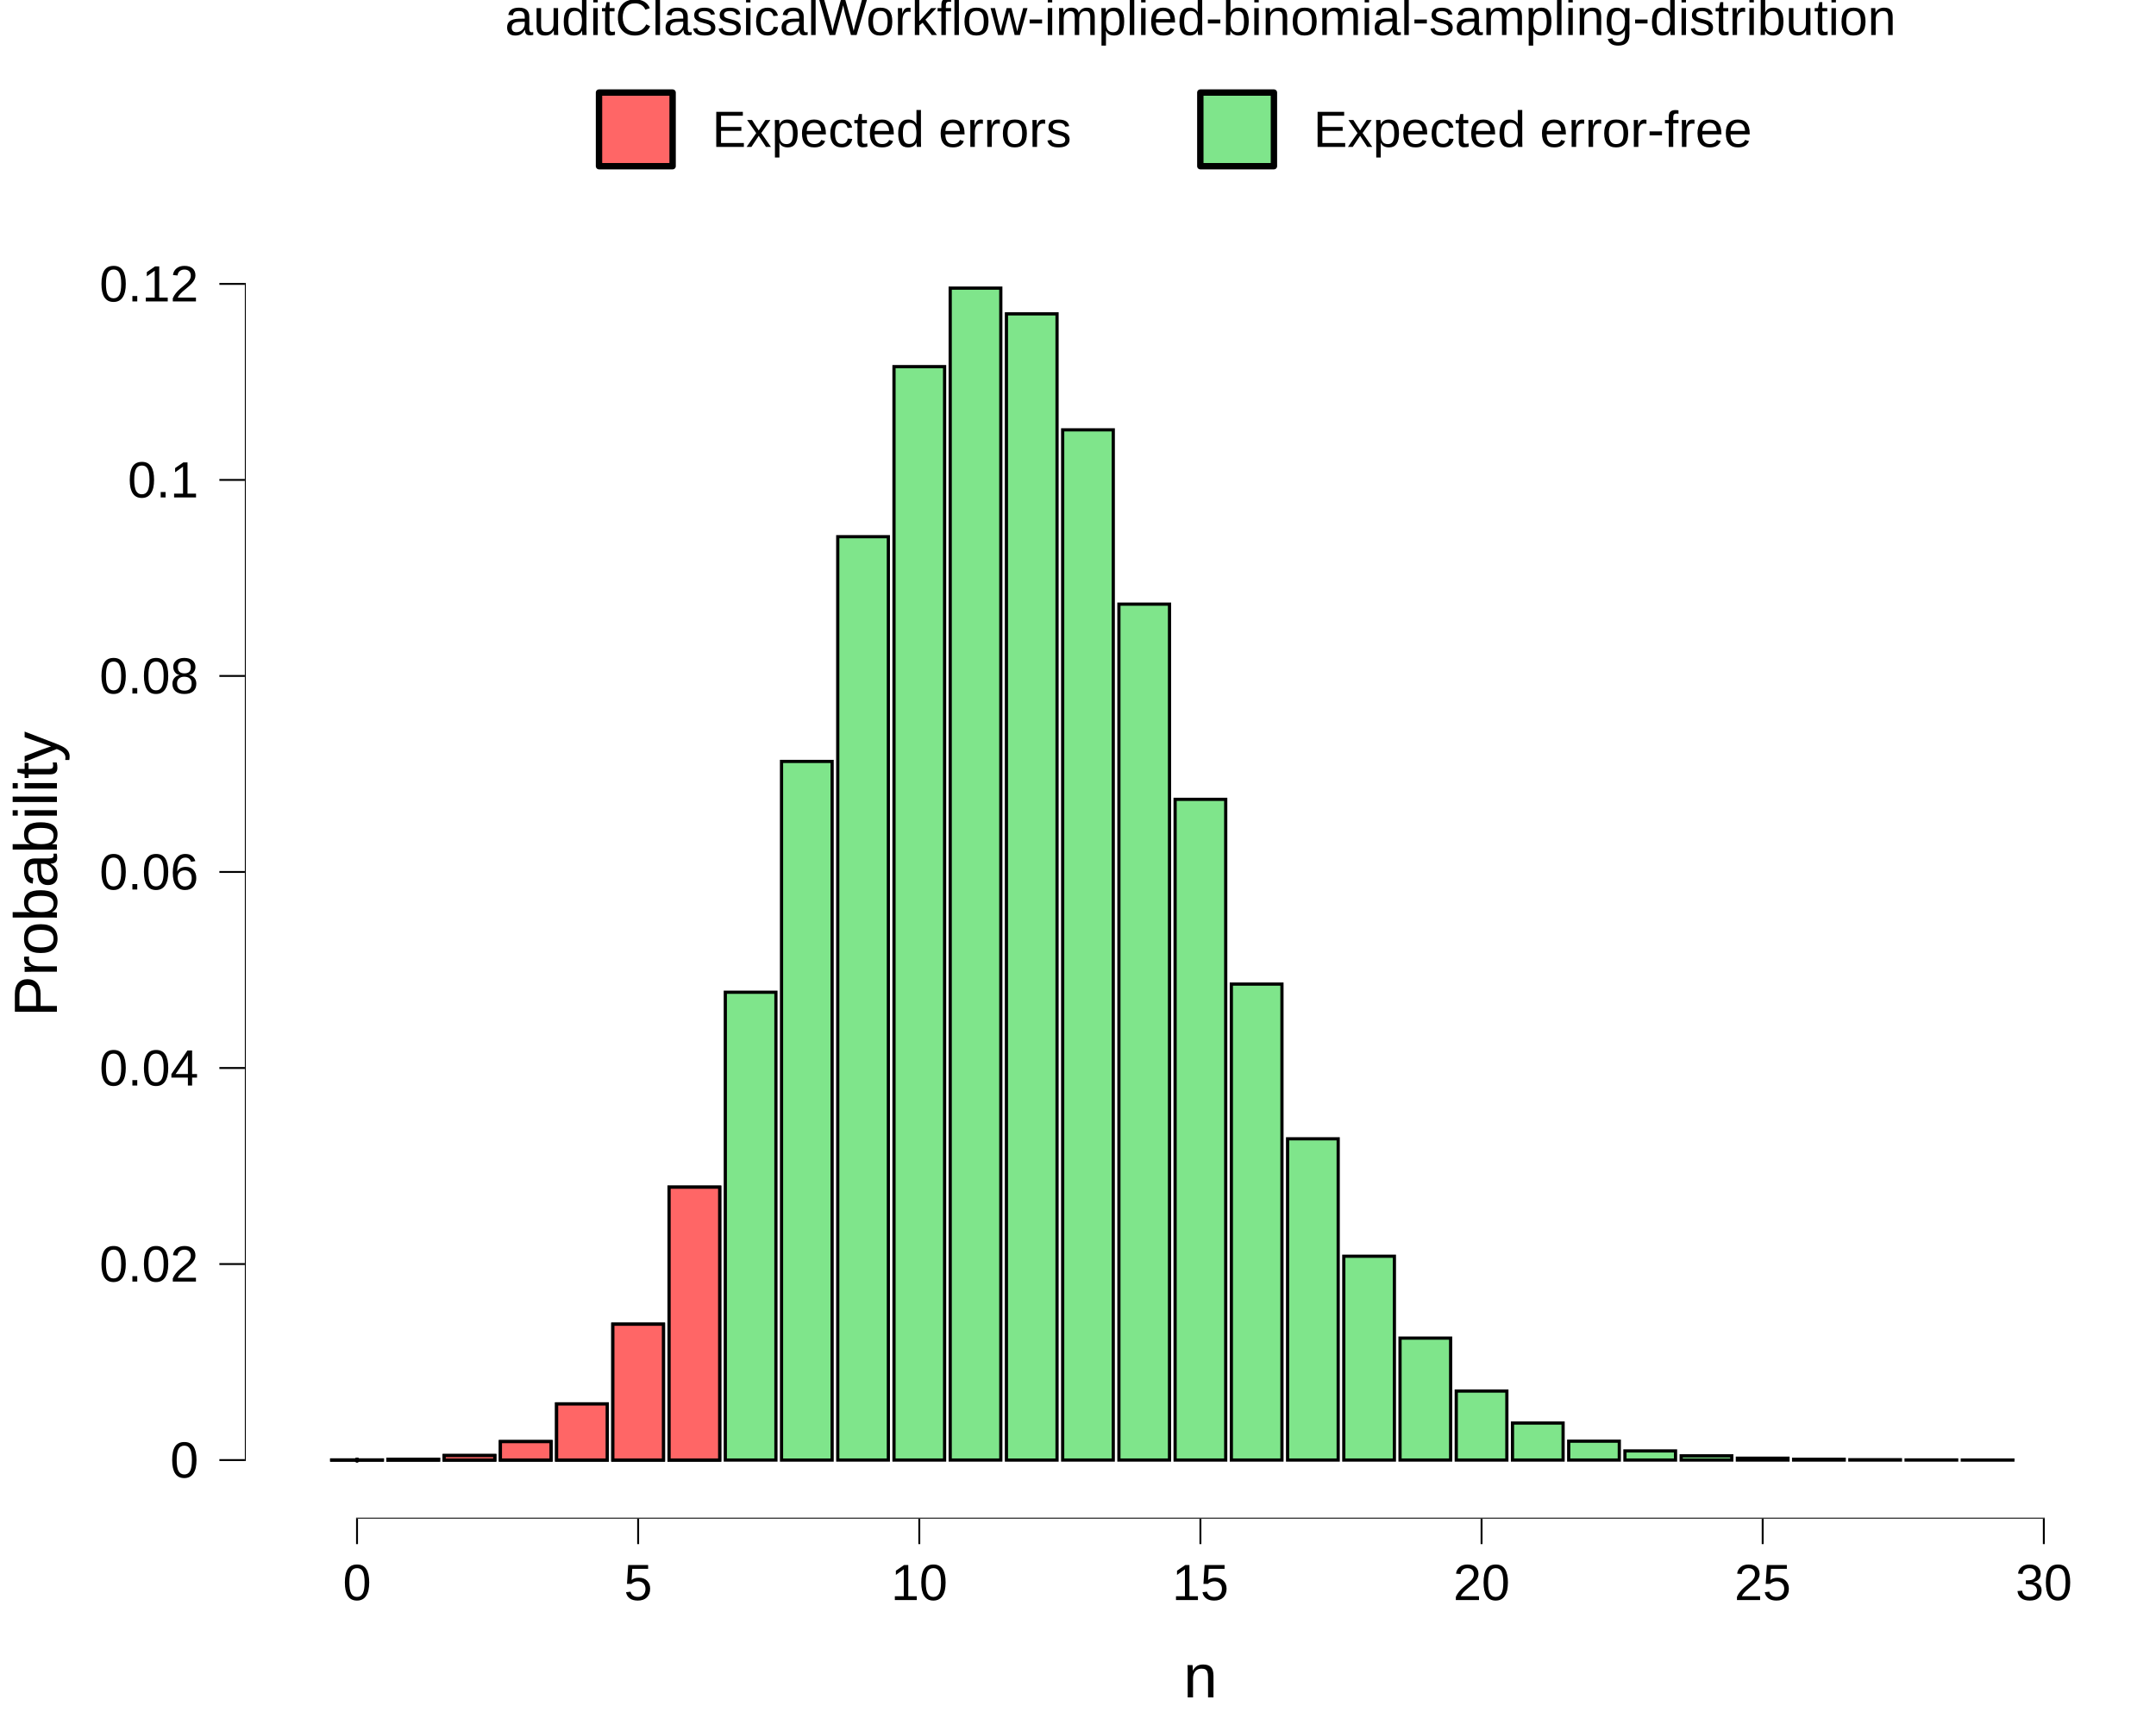
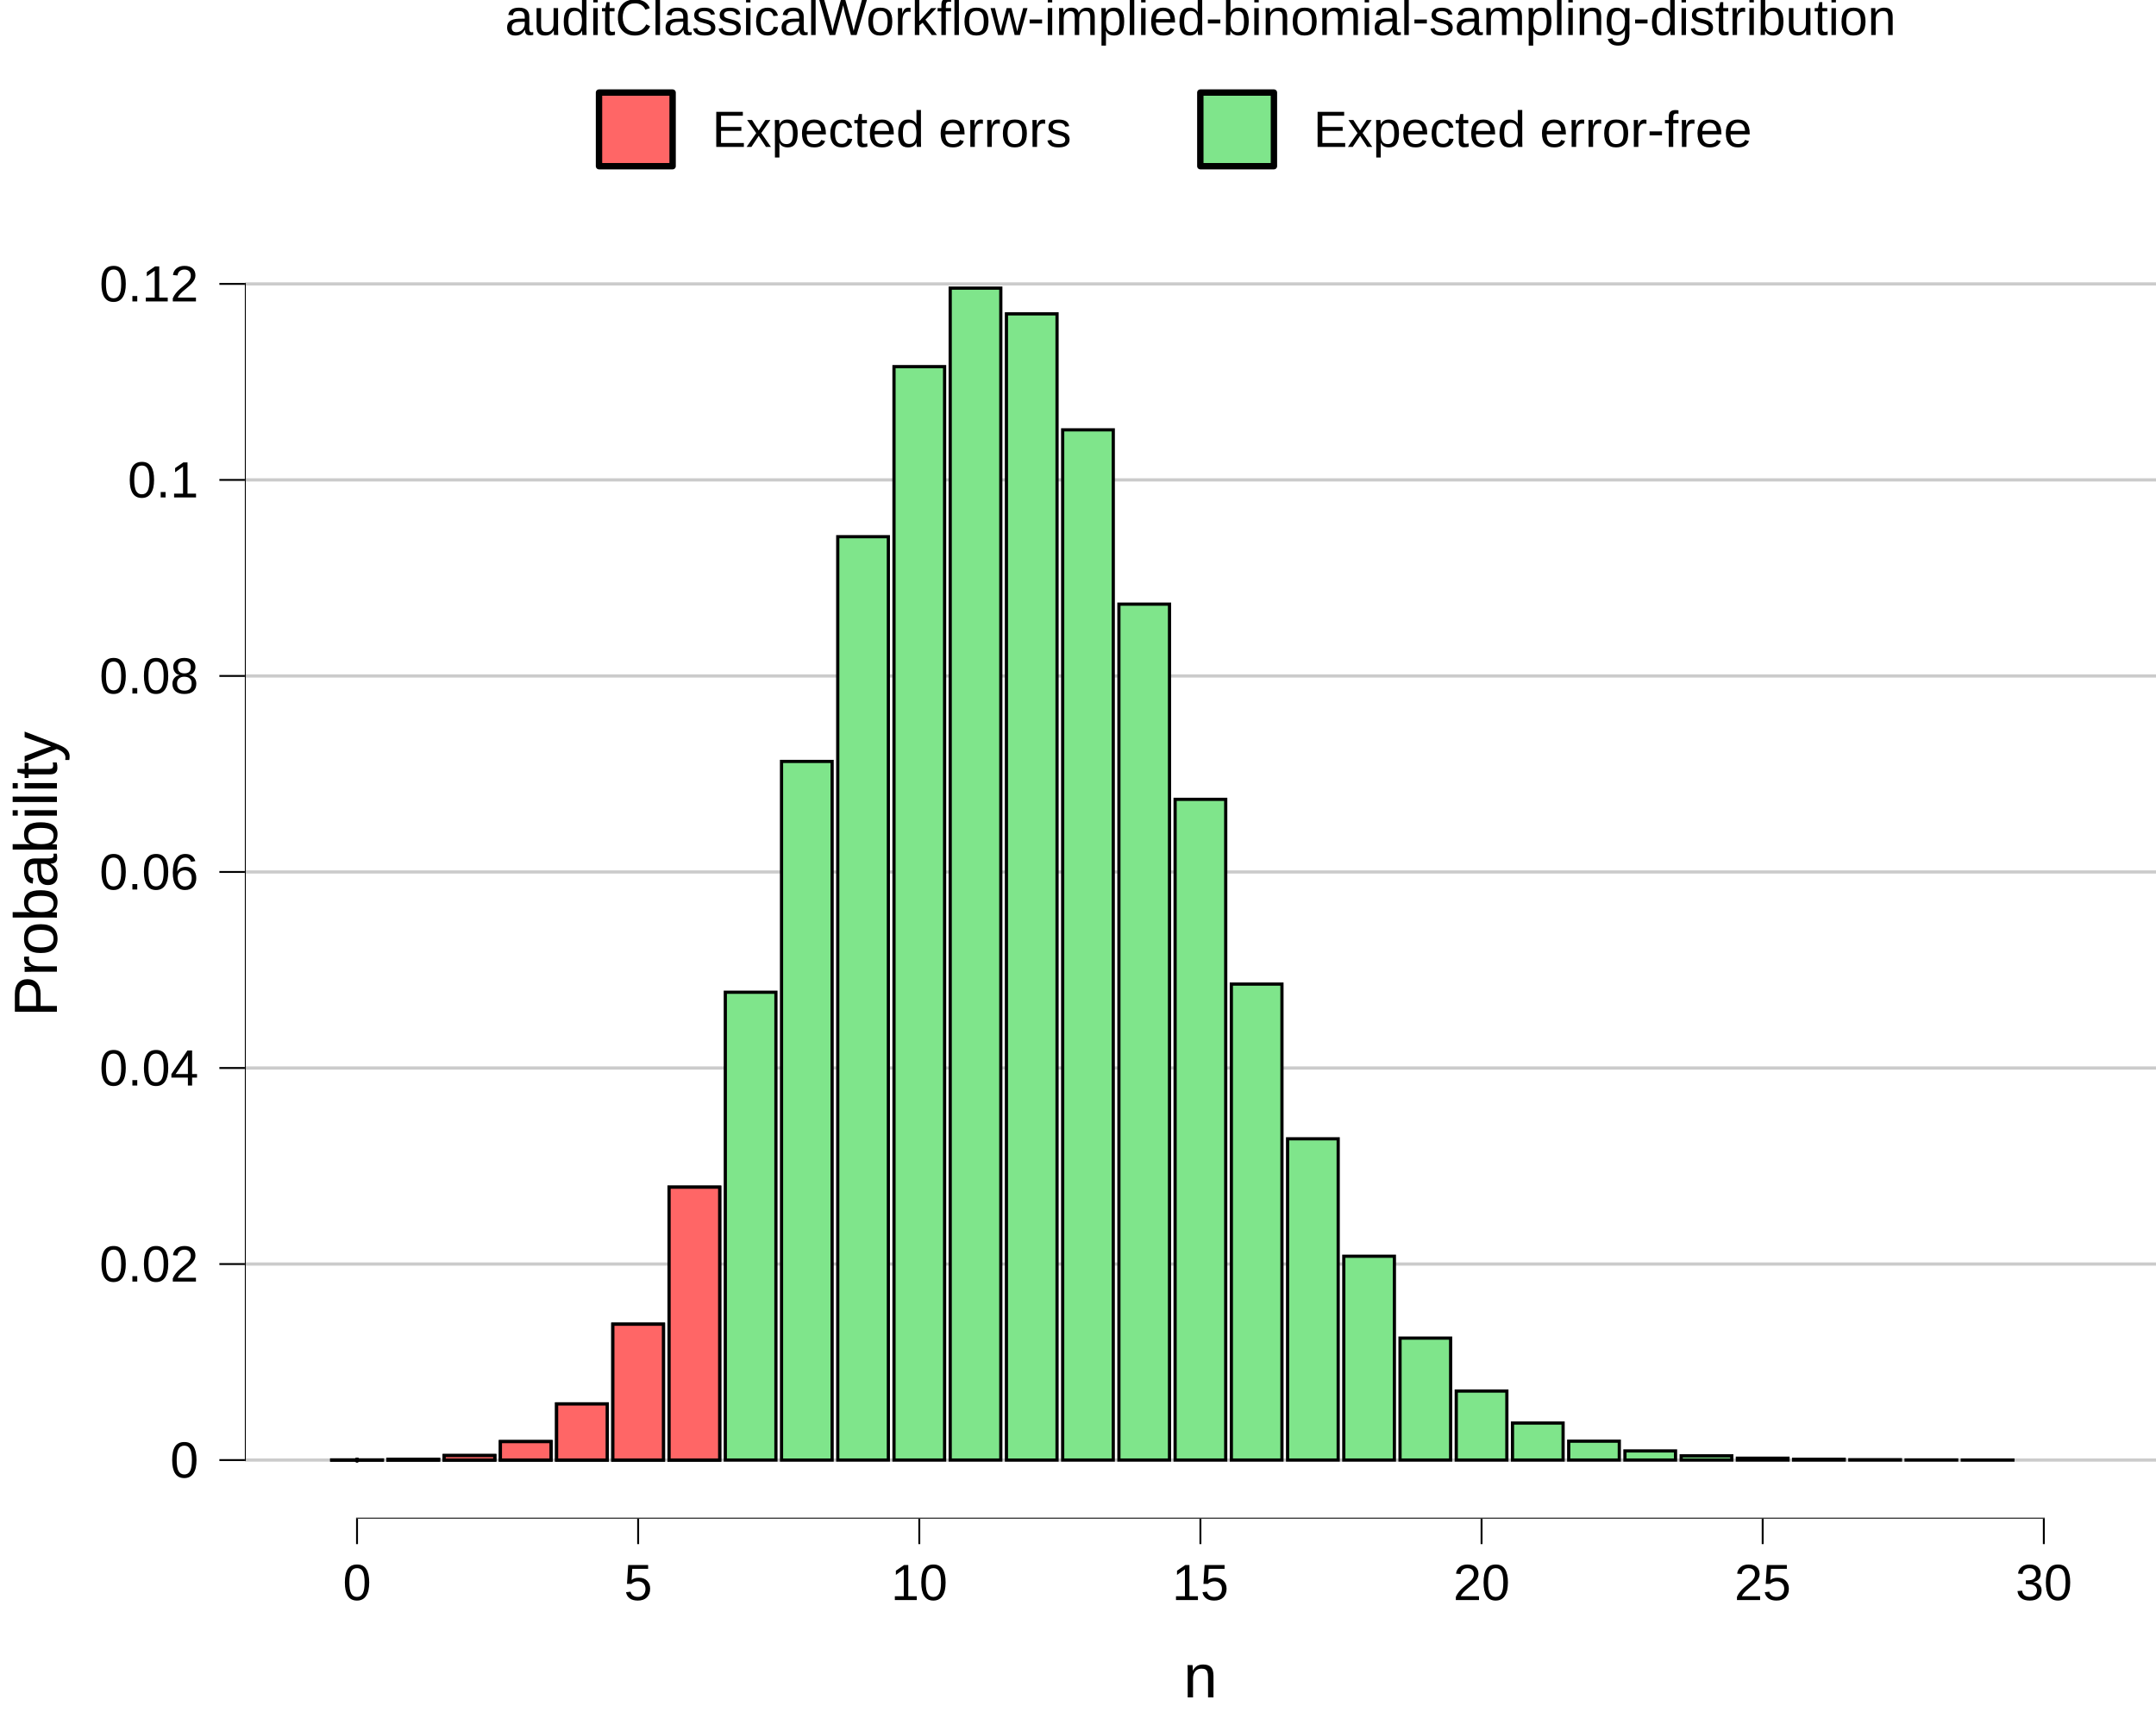
<svg xmlns="http://www.w3.org/2000/svg" viewBox="0 0 720.00 576.00">
  <defs>
    <style type="text/css">
    line, polyline, polygon, path, rect, circle {
      fill: none;
      stroke: #000000;
      stroke-linecap: round;
      stroke-linejoin: round;
      stroke-miterlimit: 10.00;
    }
  </style>
  </defs>
  <rect width="100%" height="100%" style="stroke: none; fill: #FFFFFF;" />
  <rect x="0.00" y="0.00" width="720.00" height="576.00" style="stroke-width: 10.67; stroke: none;" />
  <defs>
    <clipPath id="cpODEuNzd8NzIwLjAwfDUwNy4xMHw3Ni42NQ==">
      <rect x="81.77" y="76.65" width="638.23" height="430.45" />
    </clipPath>
  </defs>
  <rect x="81.77" y="76.65" width="638.23" height="430.45" style="stroke-width: 10.67; stroke: none;" clip-path="url(#cpODEuNzd8NzIwLjAwfDUwNy4xMHw3Ni42NQ==)" />
  <polyline points="81.77,454.80 720.00,454.80 " style="stroke-width: 0.00; stroke: none; stroke-linecap: butt;" clip-path="url(#cpODEuNzd8NzIwLjAwfDUwNy4xMHw3Ni42NQ==)" />
  <polyline points="81.77,389.35 720.00,389.35 " style="stroke-width: 0.00; stroke: none; stroke-linecap: butt;" clip-path="url(#cpODEuNzd8NzIwLjAwfDUwNy4xMHw3Ni42NQ==)" />
  <polyline points="81.77,323.89 720.00,323.89 " style="stroke-width: 0.00; stroke: none; stroke-linecap: butt;" clip-path="url(#cpODEuNzd8NzIwLjAwfDUwNy4xMHw3Ni42NQ==)" />
  <polyline points="81.77,258.44 720.00,258.44 " style="stroke-width: 0.00; stroke: none; stroke-linecap: butt;" clip-path="url(#cpODEuNzd8NzIwLjAwfDUwNy4xMHw3Ni42NQ==)" />
  <polyline points="81.77,192.98 720.00,192.98 " style="stroke-width: 0.00; stroke: none; stroke-linecap: butt;" clip-path="url(#cpODEuNzd8NzIwLjAwfDUwNy4xMHw3Ni42NQ==)" />
  <polyline points="81.77,127.53 720.00,127.53 " style="stroke-width: 0.00; stroke: none; stroke-linecap: butt;" clip-path="url(#cpODEuNzd8NzIwLjAwfDUwNy4xMHw3Ni42NQ==)" />
  <polyline points="166.17,507.10 166.17,76.65 " style="stroke-width: 0.00; stroke: none; stroke-linecap: butt;" clip-path="url(#cpODEuNzd8NzIwLjAwfDUwNy4xMHw3Ni42NQ==)" />
  <polyline points="260.05,507.10 260.05,76.65 " style="stroke-width: 0.00; stroke: none; stroke-linecap: butt;" clip-path="url(#cpODEuNzd8NzIwLjAwfDUwNy4xMHw3Ni42NQ==)" />
  <polyline points="353.94,507.10 353.94,76.65 " style="stroke-width: 0.00; stroke: none; stroke-linecap: butt;" clip-path="url(#cpODEuNzd8NzIwLjAwfDUwNy4xMHw3Ni42NQ==)" />
  <polyline points="447.83,507.10 447.83,76.65 " style="stroke-width: 0.00; stroke: none; stroke-linecap: butt;" clip-path="url(#cpODEuNzd8NzIwLjAwfDUwNy4xMHw3Ni42NQ==)" />
  <polyline points="541.71,507.10 541.71,76.65 " style="stroke-width: 0.00; stroke: none; stroke-linecap: butt;" clip-path="url(#cpODEuNzd8NzIwLjAwfDUwNy4xMHw3Ni42NQ==)" />
  <polyline points="635.60,507.10 635.60,76.65 " style="stroke-width: 0.00; stroke: none; stroke-linecap: butt;" clip-path="url(#cpODEuNzd8NzIwLjAwfDUwNy4xMHw3Ni42NQ==)" />
-   <polyline points="81.77,487.53 720.00,487.53 " style="stroke-width: 0.00; stroke: #CBCBCB; stroke-linecap: butt;" clip-path="url(#cpODEuNzd8NzIwLjAwfDUwNy4xMHw3Ni42NQ==)" />
-   <polyline points="81.77,422.08 720.00,422.08 " style="stroke-width: 0.00; stroke: #CBCBCB; stroke-linecap: butt;" clip-path="url(#cpODEuNzd8NzIwLjAwfDUwNy4xMHw3Ni42NQ==)" />
-   <polyline points="81.77,356.62 720.00,356.62 " style="stroke-width: 0.00; stroke: #CBCBCB; stroke-linecap: butt;" clip-path="url(#cpODEuNzd8NzIwLjAwfDUwNy4xMHw3Ni42NQ==)" />
-   <polyline points="81.77,291.16 720.00,291.16 " style="stroke-width: 0.00; stroke: #CBCBCB; stroke-linecap: butt;" clip-path="url(#cpODEuNzd8NzIwLjAwfDUwNy4xMHw3Ni42NQ==)" />
-   <polyline points="81.77,225.71 720.00,225.71 " style="stroke-width: 0.00; stroke: #CBCBCB; stroke-linecap: butt;" clip-path="url(#cpODEuNzd8NzIwLjAwfDUwNy4xMHw3Ni42NQ==)" />
-   <polyline points="81.77,160.25 720.00,160.25 " style="stroke-width: 0.00; stroke: #CBCBCB; stroke-linecap: butt;" clip-path="url(#cpODEuNzd8NzIwLjAwfDUwNy4xMHw3Ni42NQ==)" />
-   <polyline points="81.77,94.80 720.00,94.80 " style="stroke-width: 0.00; stroke: #CBCBCB; stroke-linecap: butt;" clip-path="url(#cpODEuNzd8NzIwLjAwfDUwNy4xMHw3Ni42NQ==)" />
+   <polyline points="81.77,487.53 720.00,487.53 " style="stroke-width: 1.07; stroke: #CBCBCB; stroke-linecap: butt;" clip-path="url(#cpODEuNzd8NzIwLjAwfDUwNy4xMHw3Ni42NQ==)" />
+   <polyline points="81.77,422.08 720.00,422.08 " style="stroke-width: 1.07; stroke: #CBCBCB; stroke-linecap: butt;" clip-path="url(#cpODEuNzd8NzIwLjAwfDUwNy4xMHw3Ni42NQ==)" />
+   <polyline points="81.77,356.62 720.00,356.62 " style="stroke-width: 1.07; stroke: #CBCBCB; stroke-linecap: butt;" clip-path="url(#cpODEuNzd8NzIwLjAwfDUwNy4xMHw3Ni42NQ==)" />
+   <polyline points="81.77,291.16 720.00,291.16 " style="stroke-width: 1.07; stroke: #CBCBCB; stroke-linecap: butt;" clip-path="url(#cpODEuNzd8NzIwLjAwfDUwNy4xMHw3Ni42NQ==)" />
+   <polyline points="81.77,225.71 720.00,225.71 " style="stroke-width: 1.07; stroke: #CBCBCB; stroke-linecap: butt;" clip-path="url(#cpODEuNzd8NzIwLjAwfDUwNy4xMHw3Ni42NQ==)" />
+   <polyline points="81.77,160.25 720.00,160.25 " style="stroke-width: 1.07; stroke: #CBCBCB; stroke-linecap: butt;" clip-path="url(#cpODEuNzd8NzIwLjAwfDUwNy4xMHw3Ni42NQ==)" />
+   <polyline points="81.77,94.80 720.00,94.80 " style="stroke-width: 1.07; stroke: #CBCBCB; stroke-linecap: butt;" clip-path="url(#cpODEuNzd8NzIwLjAwfDUwNy4xMHw3Ni42NQ==)" />
  <polyline points="119.23,507.10 119.23,76.65 " style="stroke-width: 0.00; stroke: none; stroke-linecap: butt;" clip-path="url(#cpODEuNzd8NzIwLjAwfDUwNy4xMHw3Ni42NQ==)" />
  <polyline points="213.11,507.10 213.11,76.65 " style="stroke-width: 0.00; stroke: none; stroke-linecap: butt;" clip-path="url(#cpODEuNzd8NzIwLjAwfDUwNy4xMHw3Ni42NQ==)" />
  <polyline points="307.00,507.10 307.00,76.65 " style="stroke-width: 0.00; stroke: none; stroke-linecap: butt;" clip-path="url(#cpODEuNzd8NzIwLjAwfDUwNy4xMHw3Ni42NQ==)" />
  <polyline points="400.88,507.10 400.88,76.65 " style="stroke-width: 0.00; stroke: none; stroke-linecap: butt;" clip-path="url(#cpODEuNzd8NzIwLjAwfDUwNy4xMHw3Ni42NQ==)" />
  <polyline points="494.77,507.10 494.77,76.65 " style="stroke-width: 0.00; stroke: none; stroke-linecap: butt;" clip-path="url(#cpODEuNzd8NzIwLjAwfDUwNy4xMHw3Ni42NQ==)" />
  <polyline points="588.65,507.10 588.65,76.65 " style="stroke-width: 0.00; stroke: none; stroke-linecap: butt;" clip-path="url(#cpODEuNzd8NzIwLjAwfDUwNy4xMHw3Ni42NQ==)" />
  <polyline points="682.54,507.10 682.54,76.65 " style="stroke-width: 0.00; stroke: none; stroke-linecap: butt;" clip-path="url(#cpODEuNzd8NzIwLjAwfDUwNy4xMHw3Ni42NQ==)" />
  <polyline points="119.23,484.49 121.86,489.05 116.59,489.05 119.23,484.49 " style="stroke-width: 0.71; stroke: none;" clip-path="url(#cpODEuNzd8NzIwLjAwfDUwNy4xMHw3Ni42NQ==)" />
  <polyline points="119.23,484.49 121.86,489.05 116.59,489.05 119.23,484.49 " style="stroke-width: 0.71; stroke: none;" clip-path="url(#cpODEuNzd8NzIwLjAwfDUwNy4xMHw3Ni42NQ==)" />
  <rect x="110.78" y="487.51" width="16.90" height="0.02" style="stroke-width: 1.07; stroke-linecap: square; stroke-linejoin: miter; fill: #7FE58B;" clip-path="url(#cpODEuNzd8NzIwLjAwfDUwNy4xMHw3Ni42NQ==)" />
  <rect x="129.55" y="487.28" width="16.90" height="0.25" style="stroke-width: 1.07; stroke-linecap: square; stroke-linejoin: miter; fill: #7FE58B;" clip-path="url(#cpODEuNzd8NzIwLjAwfDUwNy4xMHw3Ni42NQ==)" />
  <rect x="148.33" y="486.02" width="16.90" height="1.51" style="stroke-width: 1.07; stroke-linecap: square; stroke-linejoin: miter; fill: #7FE58B;" clip-path="url(#cpODEuNzd8NzIwLjAwfDUwNy4xMHw3Ni42NQ==)" />
  <rect x="167.11" y="481.37" width="16.90" height="6.16" style="stroke-width: 1.07; stroke-linecap: square; stroke-linejoin: miter; fill: #7FE58B;" clip-path="url(#cpODEuNzd8NzIwLjAwfDUwNy4xMHw3Ni42NQ==)" />
  <rect x="185.88" y="468.79" width="16.90" height="18.74" style="stroke-width: 1.07; stroke-linecap: square; stroke-linejoin: miter; fill: #7FE58B;" clip-path="url(#cpODEuNzd8NzIwLjAwfDUwNy4xMHw3Ni42NQ==)" />
  <rect x="204.66" y="442.17" width="16.90" height="45.36" style="stroke-width: 1.07; stroke-linecap: square; stroke-linejoin: miter; fill: #7FE58B;" clip-path="url(#cpODEuNzd8NzIwLjAwfDUwNy4xMHw3Ni42NQ==)" />
  <rect x="223.44" y="396.41" width="16.90" height="91.12" style="stroke-width: 1.07; stroke-linecap: square; stroke-linejoin: miter; fill: #7FE58B;" clip-path="url(#cpODEuNzd8NzIwLjAwfDUwNy4xMHw3Ni42NQ==)" />
  <rect x="242.22" y="331.32" width="16.90" height="156.21" style="stroke-width: 1.07; stroke-linecap: square; stroke-linejoin: miter; fill: #7FE58B;" clip-path="url(#cpODEuNzd8NzIwLjAwfDUwNy4xMHw3Ni42NQ==)" />
  <rect x="260.99" y="254.25" width="16.90" height="233.29" style="stroke-width: 1.07; stroke-linecap: square; stroke-linejoin: miter; fill: #7FE58B;" clip-path="url(#cpODEuNzd8NzIwLjAwfDUwNy4xMHw3Ni42NQ==)" />
  <rect x="279.77" y="179.21" width="16.90" height="308.32" style="stroke-width: 1.07; stroke-linecap: square; stroke-linejoin: miter; fill: #7FE58B;" clip-path="url(#cpODEuNzd8NzIwLjAwfDUwNy4xMHw3Ni42NQ==)" />
  <rect x="298.55" y="122.42" width="16.90" height="365.11" style="stroke-width: 1.07; stroke-linecap: square; stroke-linejoin: miter; fill: #7FE58B;" clip-path="url(#cpODEuNzd8NzIwLjAwfDUwNy4xMHw3Ni42NQ==)" />
  <rect x="317.32" y="96.21" width="16.90" height="391.32" style="stroke-width: 1.07; stroke-linecap: square; stroke-linejoin: miter; fill: #7FE58B;" clip-path="url(#cpODEuNzd8NzIwLjAwfDUwNy4xMHw3Ni42NQ==)" />
  <rect x="336.10" y="104.80" width="16.90" height="382.74" style="stroke-width: 1.07; stroke-linecap: square; stroke-linejoin: miter; fill: #7FE58B;" clip-path="url(#cpODEuNzd8NzIwLjAwfDUwNy4xMHw3Ni42NQ==)" />
  <rect x="354.88" y="143.53" width="16.90" height="344.00" style="stroke-width: 1.07; stroke-linecap: square; stroke-linejoin: miter; fill: #7FE58B;" clip-path="url(#cpODEuNzd8NzIwLjAwfDUwNy4xMHw3Ni42NQ==)" />
  <rect x="373.66" y="201.73" width="16.90" height="285.80" style="stroke-width: 1.07; stroke-linecap: square; stroke-linejoin: miter; fill: #7FE58B;" clip-path="url(#cpODEuNzd8NzIwLjAwfDUwNy4xMHw3Ni42NQ==)" />
  <rect x="392.43" y="266.91" width="16.90" height="220.62" style="stroke-width: 1.07; stroke-linecap: square; stroke-linejoin: miter; fill: #7FE58B;" clip-path="url(#cpODEuNzd8NzIwLjAwfDUwNy4xMHw3Ni42NQ==)" />
  <rect x="411.21" y="328.60" width="16.90" height="158.93" style="stroke-width: 1.07; stroke-linecap: square; stroke-linejoin: miter; fill: #7FE58B;" clip-path="url(#cpODEuNzd8NzIwLjAwfDUwNy4xMHw3Ni42NQ==)" />
  <rect x="429.99" y="380.26" width="16.90" height="107.27" style="stroke-width: 1.07; stroke-linecap: square; stroke-linejoin: miter; fill: #7FE58B;" clip-path="url(#cpODEuNzd8NzIwLjAwfDUwNy4xMHw3Ni42NQ==)" />
  <rect x="448.76" y="419.47" width="16.90" height="68.06" style="stroke-width: 1.07; stroke-linecap: square; stroke-linejoin: miter; fill: #7FE58B;" clip-path="url(#cpODEuNzd8NzIwLjAwfDUwNy4xMHw3Ni42NQ==)" />
  <rect x="467.54" y="446.81" width="16.90" height="40.72" style="stroke-width: 1.07; stroke-linecap: square; stroke-linejoin: miter; fill: #7FE58B;" clip-path="url(#cpODEuNzd8NzIwLjAwfDUwNy4xMHw3Ni42NQ==)" />
  <rect x="486.32" y="464.49" width="16.90" height="23.04" style="stroke-width: 1.07; stroke-linecap: square; stroke-linejoin: miter; fill: #7FE58B;" clip-path="url(#cpODEuNzd8NzIwLjAwfDUwNy4xMHw3Ni42NQ==)" />
  <rect x="505.10" y="475.17" width="16.90" height="12.36" style="stroke-width: 1.07; stroke-linecap: square; stroke-linejoin: miter; fill: #7FE58B;" clip-path="url(#cpODEuNzd8NzIwLjAwfDUwNy4xMHw3Ni42NQ==)" />
  <rect x="523.87" y="481.23" width="16.90" height="6.30" style="stroke-width: 1.07; stroke-linecap: square; stroke-linejoin: miter; fill: #7FE58B;" clip-path="url(#cpODEuNzd8NzIwLjAwfDUwNy4xMHw3Ni42NQ==)" />
  <rect x="542.65" y="484.48" width="16.90" height="3.05" style="stroke-width: 1.07; stroke-linecap: square; stroke-linejoin: miter; fill: #7FE58B;" clip-path="url(#cpODEuNzd8NzIwLjAwfDUwNy4xMHw3Ni42NQ==)" />
  <rect x="561.43" y="486.12" width="16.90" height="1.41" style="stroke-width: 1.07; stroke-linecap: square; stroke-linejoin: miter; fill: #7FE58B;" clip-path="url(#cpODEuNzd8NzIwLjAwfDUwNy4xMHw3Ni42NQ==)" />
  <rect x="580.20" y="486.91" width="16.90" height="0.62" style="stroke-width: 1.07; stroke-linecap: square; stroke-linejoin: miter; fill: #7FE58B;" clip-path="url(#cpODEuNzd8NzIwLjAwfDUwNy4xMHw3Ni42NQ==)" />
  <rect x="598.98" y="487.27" width="16.90" height="0.26" style="stroke-width: 1.07; stroke-linecap: square; stroke-linejoin: miter; fill: #7FE58B;" clip-path="url(#cpODEuNzd8NzIwLjAwfDUwNy4xMHw3Ni42NQ==)" />
  <rect x="617.76" y="487.42" width="16.90" height="0.11" style="stroke-width: 1.07; stroke-linecap: square; stroke-linejoin: miter; fill: #7FE58B;" clip-path="url(#cpODEuNzd8NzIwLjAwfDUwNy4xMHw3Ni42NQ==)" />
  <rect x="636.54" y="487.49" width="16.90" height="0.04" style="stroke-width: 1.07; stroke-linecap: square; stroke-linejoin: miter; fill: #7FE58B;" clip-path="url(#cpODEuNzd8NzIwLjAwfDUwNy4xMHw3Ni42NQ==)" />
  <rect x="655.31" y="487.52" width="16.90" height="0.02" style="stroke-width: 1.07; stroke-linecap: square; stroke-linejoin: miter; fill: #7FE58B;" clip-path="url(#cpODEuNzd8NzIwLjAwfDUwNy4xMHw3Ni42NQ==)" />
  <rect x="674.09" y="487.53" width="16.90" height="0.00" style="stroke-width: 1.07; stroke-linecap: square; stroke-linejoin: miter; fill: #7FE58B;" clip-path="url(#cpODEuNzd8NzIwLjAwfDUwNy4xMHw3Ni42NQ==)" />
  <rect x="110.78" y="487.51" width="16.90" height="0.02" style="stroke-width: 1.07; stroke-linecap: square; stroke-linejoin: miter; fill: #FF6666;" clip-path="url(#cpODEuNzd8NzIwLjAwfDUwNy4xMHw3Ni42NQ==)" />
  <rect x="129.55" y="487.28" width="16.90" height="0.25" style="stroke-width: 1.07; stroke-linecap: square; stroke-linejoin: miter; fill: #FF6666;" clip-path="url(#cpODEuNzd8NzIwLjAwfDUwNy4xMHw3Ni42NQ==)" />
  <rect x="148.33" y="486.02" width="16.90" height="1.51" style="stroke-width: 1.07; stroke-linecap: square; stroke-linejoin: miter; fill: #FF6666;" clip-path="url(#cpODEuNzd8NzIwLjAwfDUwNy4xMHw3Ni42NQ==)" />
  <rect x="167.11" y="481.37" width="16.90" height="6.16" style="stroke-width: 1.07; stroke-linecap: square; stroke-linejoin: miter; fill: #FF6666;" clip-path="url(#cpODEuNzd8NzIwLjAwfDUwNy4xMHw3Ni42NQ==)" />
  <rect x="185.88" y="468.79" width="16.90" height="18.74" style="stroke-width: 1.07; stroke-linecap: square; stroke-linejoin: miter; fill: #FF6666;" clip-path="url(#cpODEuNzd8NzIwLjAwfDUwNy4xMHw3Ni42NQ==)" />
  <rect x="204.66" y="442.17" width="16.90" height="45.36" style="stroke-width: 1.07; stroke-linecap: square; stroke-linejoin: miter; fill: #FF6666;" clip-path="url(#cpODEuNzd8NzIwLjAwfDUwNy4xMHw3Ni42NQ==)" />
  <rect x="223.44" y="396.41" width="16.90" height="91.12" style="stroke-width: 1.07; stroke-linecap: square; stroke-linejoin: miter; fill: #FF6666;" clip-path="url(#cpODEuNzd8NzIwLjAwfDUwNy4xMHw3Ni42NQ==)" />
  <circle cx="119.23" cy="487.53" r="0.35pt" style="stroke-width: 0.71; fill: #000000;" clip-path="url(#cpODEuNzd8NzIwLjAwfDUwNy4xMHw3Ni42NQ==)" />
  <circle cx="119.23" cy="487.53" r="0.35pt" style="stroke-width: 0.71; fill: #000000;" clip-path="url(#cpODEuNzd8NzIwLjAwfDUwNy4xMHw3Ni42NQ==)" />
  <line x1="118.91" y1="507.10" x2="682.86" y2="507.10" style="stroke-width: 0.64; stroke-linecap: butt;" clip-path="url(#cpODEuNzd8NzIwLjAwfDUwNy4xMHw3Ni42NQ==)" />
  <line x1="81.77" y1="487.85" x2="81.77" y2="94.48" style="stroke-width: 0.64; stroke-linecap: butt;" clip-path="url(#cpODEuNzd8NzIwLjAwfDUwNy4xMHw3Ni42NQ==)" />
  <rect x="81.77" y="76.65" width="638.23" height="430.45" style="stroke-width: 0.00; stroke: none;" clip-path="url(#cpODEuNzd8NzIwLjAwfDUwNy4xMHw3Ni42NQ==)" />
  <defs>
    <clipPath id="cpMC4wMHw3MjAuMDB8NTc2LjAwfDAuMDA=">
      <rect x="0.00" y="0.00" width="720.00" height="576.00" />
    </clipPath>
  </defs>
  <polyline points="81.77,507.10 81.77,76.65 " style="stroke-width: 0.00; stroke: none; stroke-linecap: butt;" clip-path="url(#cpMC4wMHw3MjAuMDB8NTc2LjAwfDAuMDA=)" />
  <g clip-path="url(#cpMC4wMHw3MjAuMDB8NTc2LjAwfDAuMDA=)">
    <text x="56.83" y="493.38" style="font-size: 17.00px; font-family: Liberation Sans;" textLength="9.45px" lengthAdjust="spacingAndGlyphs">0</text>
  </g>
  <g clip-path="url(#cpMC4wMHw3MjAuMDB8NTc2LjAwfDAuMDA=)">
    <text x="33.21" y="427.93" style="font-size: 17.00px; font-family: Liberation Sans;" textLength="33.08px" lengthAdjust="spacingAndGlyphs">0.02</text>
  </g>
  <g clip-path="url(#cpMC4wMHw3MjAuMDB8NTc2LjAwfDAuMDA=)">
    <text x="33.21" y="362.47" style="font-size: 17.00px; font-family: Liberation Sans;" textLength="33.08px" lengthAdjust="spacingAndGlyphs">0.04</text>
  </g>
  <g clip-path="url(#cpMC4wMHw3MjAuMDB8NTc2LjAwfDAuMDA=)">
    <text x="33.21" y="297.02" style="font-size: 17.00px; font-family: Liberation Sans;" textLength="33.08px" lengthAdjust="spacingAndGlyphs">0.06</text>
  </g>
  <g clip-path="url(#cpMC4wMHw3MjAuMDB8NTc2LjAwfDAuMDA=)">
    <text x="33.21" y="231.56" style="font-size: 17.00px; font-family: Liberation Sans;" textLength="33.08px" lengthAdjust="spacingAndGlyphs">0.08</text>
  </g>
  <g clip-path="url(#cpMC4wMHw3MjAuMDB8NTc2LjAwfDAuMDA=)">
    <text x="42.66" y="166.10" style="font-size: 17.00px; font-family: Liberation Sans;" textLength="23.62px" lengthAdjust="spacingAndGlyphs">0.1</text>
  </g>
  <g clip-path="url(#cpMC4wMHw3MjAuMDB8NTc2LjAwfDAuMDA=)">
    <text x="33.21" y="100.65" style="font-size: 17.00px; font-family: Liberation Sans;" textLength="33.08px" lengthAdjust="spacingAndGlyphs">0.12</text>
  </g>
  <polyline points="73.26,487.53 81.77,487.53 " style="stroke-width: 0.64; stroke-linecap: butt;" clip-path="url(#cpMC4wMHw3MjAuMDB8NTc2LjAwfDAuMDA=)" />
  <polyline points="73.26,422.08 81.77,422.08 " style="stroke-width: 0.64; stroke-linecap: butt;" clip-path="url(#cpMC4wMHw3MjAuMDB8NTc2LjAwfDAuMDA=)" />
  <polyline points="73.26,356.62 81.77,356.62 " style="stroke-width: 0.64; stroke-linecap: butt;" clip-path="url(#cpMC4wMHw3MjAuMDB8NTc2LjAwfDAuMDA=)" />
  <polyline points="73.26,291.16 81.77,291.16 " style="stroke-width: 0.64; stroke-linecap: butt;" clip-path="url(#cpMC4wMHw3MjAuMDB8NTc2LjAwfDAuMDA=)" />
  <polyline points="73.26,225.71 81.77,225.71 " style="stroke-width: 0.64; stroke-linecap: butt;" clip-path="url(#cpMC4wMHw3MjAuMDB8NTc2LjAwfDAuMDA=)" />
  <polyline points="73.26,160.25 81.77,160.25 " style="stroke-width: 0.64; stroke-linecap: butt;" clip-path="url(#cpMC4wMHw3MjAuMDB8NTc2LjAwfDAuMDA=)" />
  <polyline points="73.26,94.80 81.77,94.80 " style="stroke-width: 0.64; stroke-linecap: butt;" clip-path="url(#cpMC4wMHw3MjAuMDB8NTc2LjAwfDAuMDA=)" />
  <polyline points="81.77,507.10 720.00,507.10 " style="stroke-width: 0.00; stroke: none; stroke-linecap: butt;" clip-path="url(#cpMC4wMHw3MjAuMDB8NTc2LjAwfDAuMDA=)" />
  <polyline points="119.23,515.60 119.23,507.10 " style="stroke-width: 0.64; stroke-linecap: butt;" clip-path="url(#cpMC4wMHw3MjAuMDB8NTc2LjAwfDAuMDA=)" />
  <polyline points="213.11,515.60 213.11,507.10 " style="stroke-width: 0.64; stroke-linecap: butt;" clip-path="url(#cpMC4wMHw3MjAuMDB8NTc2LjAwfDAuMDA=)" />
  <polyline points="307.00,515.60 307.00,507.10 " style="stroke-width: 0.64; stroke-linecap: butt;" clip-path="url(#cpMC4wMHw3MjAuMDB8NTc2LjAwfDAuMDA=)" />
  <polyline points="400.88,515.60 400.88,507.10 " style="stroke-width: 0.64; stroke-linecap: butt;" clip-path="url(#cpMC4wMHw3MjAuMDB8NTc2LjAwfDAuMDA=)" />
  <polyline points="494.77,515.60 494.77,507.10 " style="stroke-width: 0.64; stroke-linecap: butt;" clip-path="url(#cpMC4wMHw3MjAuMDB8NTc2LjAwfDAuMDA=)" />
  <polyline points="588.65,515.60 588.65,507.10 " style="stroke-width: 0.64; stroke-linecap: butt;" clip-path="url(#cpMC4wMHw3MjAuMDB8NTc2LjAwfDAuMDA=)" />
  <polyline points="682.54,515.60 682.54,507.10 " style="stroke-width: 0.64; stroke-linecap: butt;" clip-path="url(#cpMC4wMHw3MjAuMDB8NTc2LjAwfDAuMDA=)" />
  <g clip-path="url(#cpMC4wMHw3MjAuMDB8NTc2LjAwfDAuMDA=)">
    <text x="114.50" y="534.28" style="font-size: 17.00px; font-family: Liberation Sans;" textLength="9.45px" lengthAdjust="spacingAndGlyphs">0</text>
  </g>
  <g clip-path="url(#cpMC4wMHw3MjAuMDB8NTc2LjAwfDAuMDA=)">
    <text x="208.38" y="534.28" style="font-size: 17.00px; font-family: Liberation Sans;" textLength="9.45px" lengthAdjust="spacingAndGlyphs">5</text>
  </g>
  <g clip-path="url(#cpMC4wMHw3MjAuMDB8NTc2LjAwfDAuMDA=)">
    <text x="297.54" y="534.28" style="font-size: 17.00px; font-family: Liberation Sans;" textLength="18.91px" lengthAdjust="spacingAndGlyphs">10</text>
  </g>
  <g clip-path="url(#cpMC4wMHw3MjAuMDB8NTc2LjAwfDAuMDA=)">
    <text x="391.43" y="534.28" style="font-size: 17.00px; font-family: Liberation Sans;" textLength="18.91px" lengthAdjust="spacingAndGlyphs">15</text>
  </g>
  <g clip-path="url(#cpMC4wMHw3MjAuMDB8NTc2LjAwfDAuMDA=)">
    <text x="485.32" y="534.28" style="font-size: 17.00px; font-family: Liberation Sans;" textLength="18.91px" lengthAdjust="spacingAndGlyphs">20</text>
  </g>
  <g clip-path="url(#cpMC4wMHw3MjAuMDB8NTc2LjAwfDAuMDA=)">
    <text x="579.20" y="534.28" style="font-size: 17.00px; font-family: Liberation Sans;" textLength="18.91px" lengthAdjust="spacingAndGlyphs">25</text>
  </g>
  <g clip-path="url(#cpMC4wMHw3MjAuMDB8NTc2LjAwfDAuMDA=)">
    <text x="673.09" y="534.28" style="font-size: 17.00px; font-family: Liberation Sans;" textLength="18.91px" lengthAdjust="spacingAndGlyphs">30</text>
  </g>
  <g clip-path="url(#cpMC4wMHw3MjAuMDB8NTc2LjAwfDAuMDA=)">
    <text x="395.21" y="566.78" style="font-size: 20.40px; font-family: Liberation Sans;" textLength="11.34px" lengthAdjust="spacingAndGlyphs">n</text>
  </g>
  <g clip-path="url(#cpMC4wMHw3MjAuMDB8NTc2LjAwfDAuMDA=)">
    <text transform="translate(19.01,339.49) rotate(-90)" style="font-size: 20.40px; font-family: Liberation Sans;" textLength="95.23px" lengthAdjust="spacingAndGlyphs">Probability</text>
  </g>
  <rect x="181.38" y="20.71" width="439.01" height="44.97" style="stroke-width: 0.75; stroke: none;" clip-path="url(#cpMC4wMHw3MjAuMDB8NTc2LjAwfDAuMDA=)" />
  <rect x="181.38" y="20.71" width="439.01" height="44.97" style="stroke-width: 10.67; stroke: none;" clip-path="url(#cpMC4wMHw3MjAuMDB8NTc2LjAwfDAuMDA=)" />
  <rect x="195.32" y="26.19" width="34.02" height="34.02" style="stroke-width: 10.67; stroke: none;" clip-path="url(#cpMC4wMHw3MjAuMDB8NTc2LjAwfDAuMDA=)" />
  <rect x="200.04" y="30.91" width="24.58" height="24.58" style="stroke-width: 2.13; stroke: none;" clip-path="url(#cpMC4wMHw3MjAuMDB8NTc2LjAwfDAuMDA=)" />
  <rect x="200.04" y="30.91" width="24.58" height="24.58" style="stroke-width: 2.13; fill: #FF6666;" clip-path="url(#cpMC4wMHw3MjAuMDB8NTc2LjAwfDAuMDA=)" />
  <rect x="396.13" y="26.19" width="34.02" height="34.02" style="stroke-width: 10.67; stroke: none;" clip-path="url(#cpMC4wMHw3MjAuMDB8NTc2LjAwfDAuMDA=)" />
  <rect x="400.85" y="30.91" width="24.58" height="24.58" style="stroke-width: 2.13; stroke: none;" clip-path="url(#cpMC4wMHw3MjAuMDB8NTc2LjAwfDAuMDA=)" />
  <rect x="400.85" y="30.91" width="24.58" height="24.58" style="stroke-width: 2.13; fill: #7FE58B;" clip-path="url(#cpMC4wMHw3MjAuMDB8NTc2LjAwfDAuMDA=)" />
  <g clip-path="url(#cpMC4wMHw3MjAuMDB8NTc2LjAwfDAuMDA=)">
    <text x="237.81" y="49.05" style="font-size: 17.00px; font-family: Liberation Sans;" textLength="119.97px" lengthAdjust="spacingAndGlyphs">Expected errors</text>
  </g>
  <g clip-path="url(#cpMC4wMHw3MjAuMDB8NTc2LjAwfDAuMDA=)">
    <text x="438.62" y="49.05" style="font-size: 17.00px; font-family: Liberation Sans;" textLength="146.41px" lengthAdjust="spacingAndGlyphs">Expected error-free</text>
  </g>
  <g clip-path="url(#cpMC4wMHw3MjAuMDB8NTc2LjAwfDAuMDA=)">
    <text x="168.63" y="11.70" style="font-size: 17.00px; font-family: Liberation Sans;" textLength="464.50px" lengthAdjust="spacingAndGlyphs">auditClassicalWorkflow-implied-binomial-sampling-distribution</text>
  </g>
</svg>
